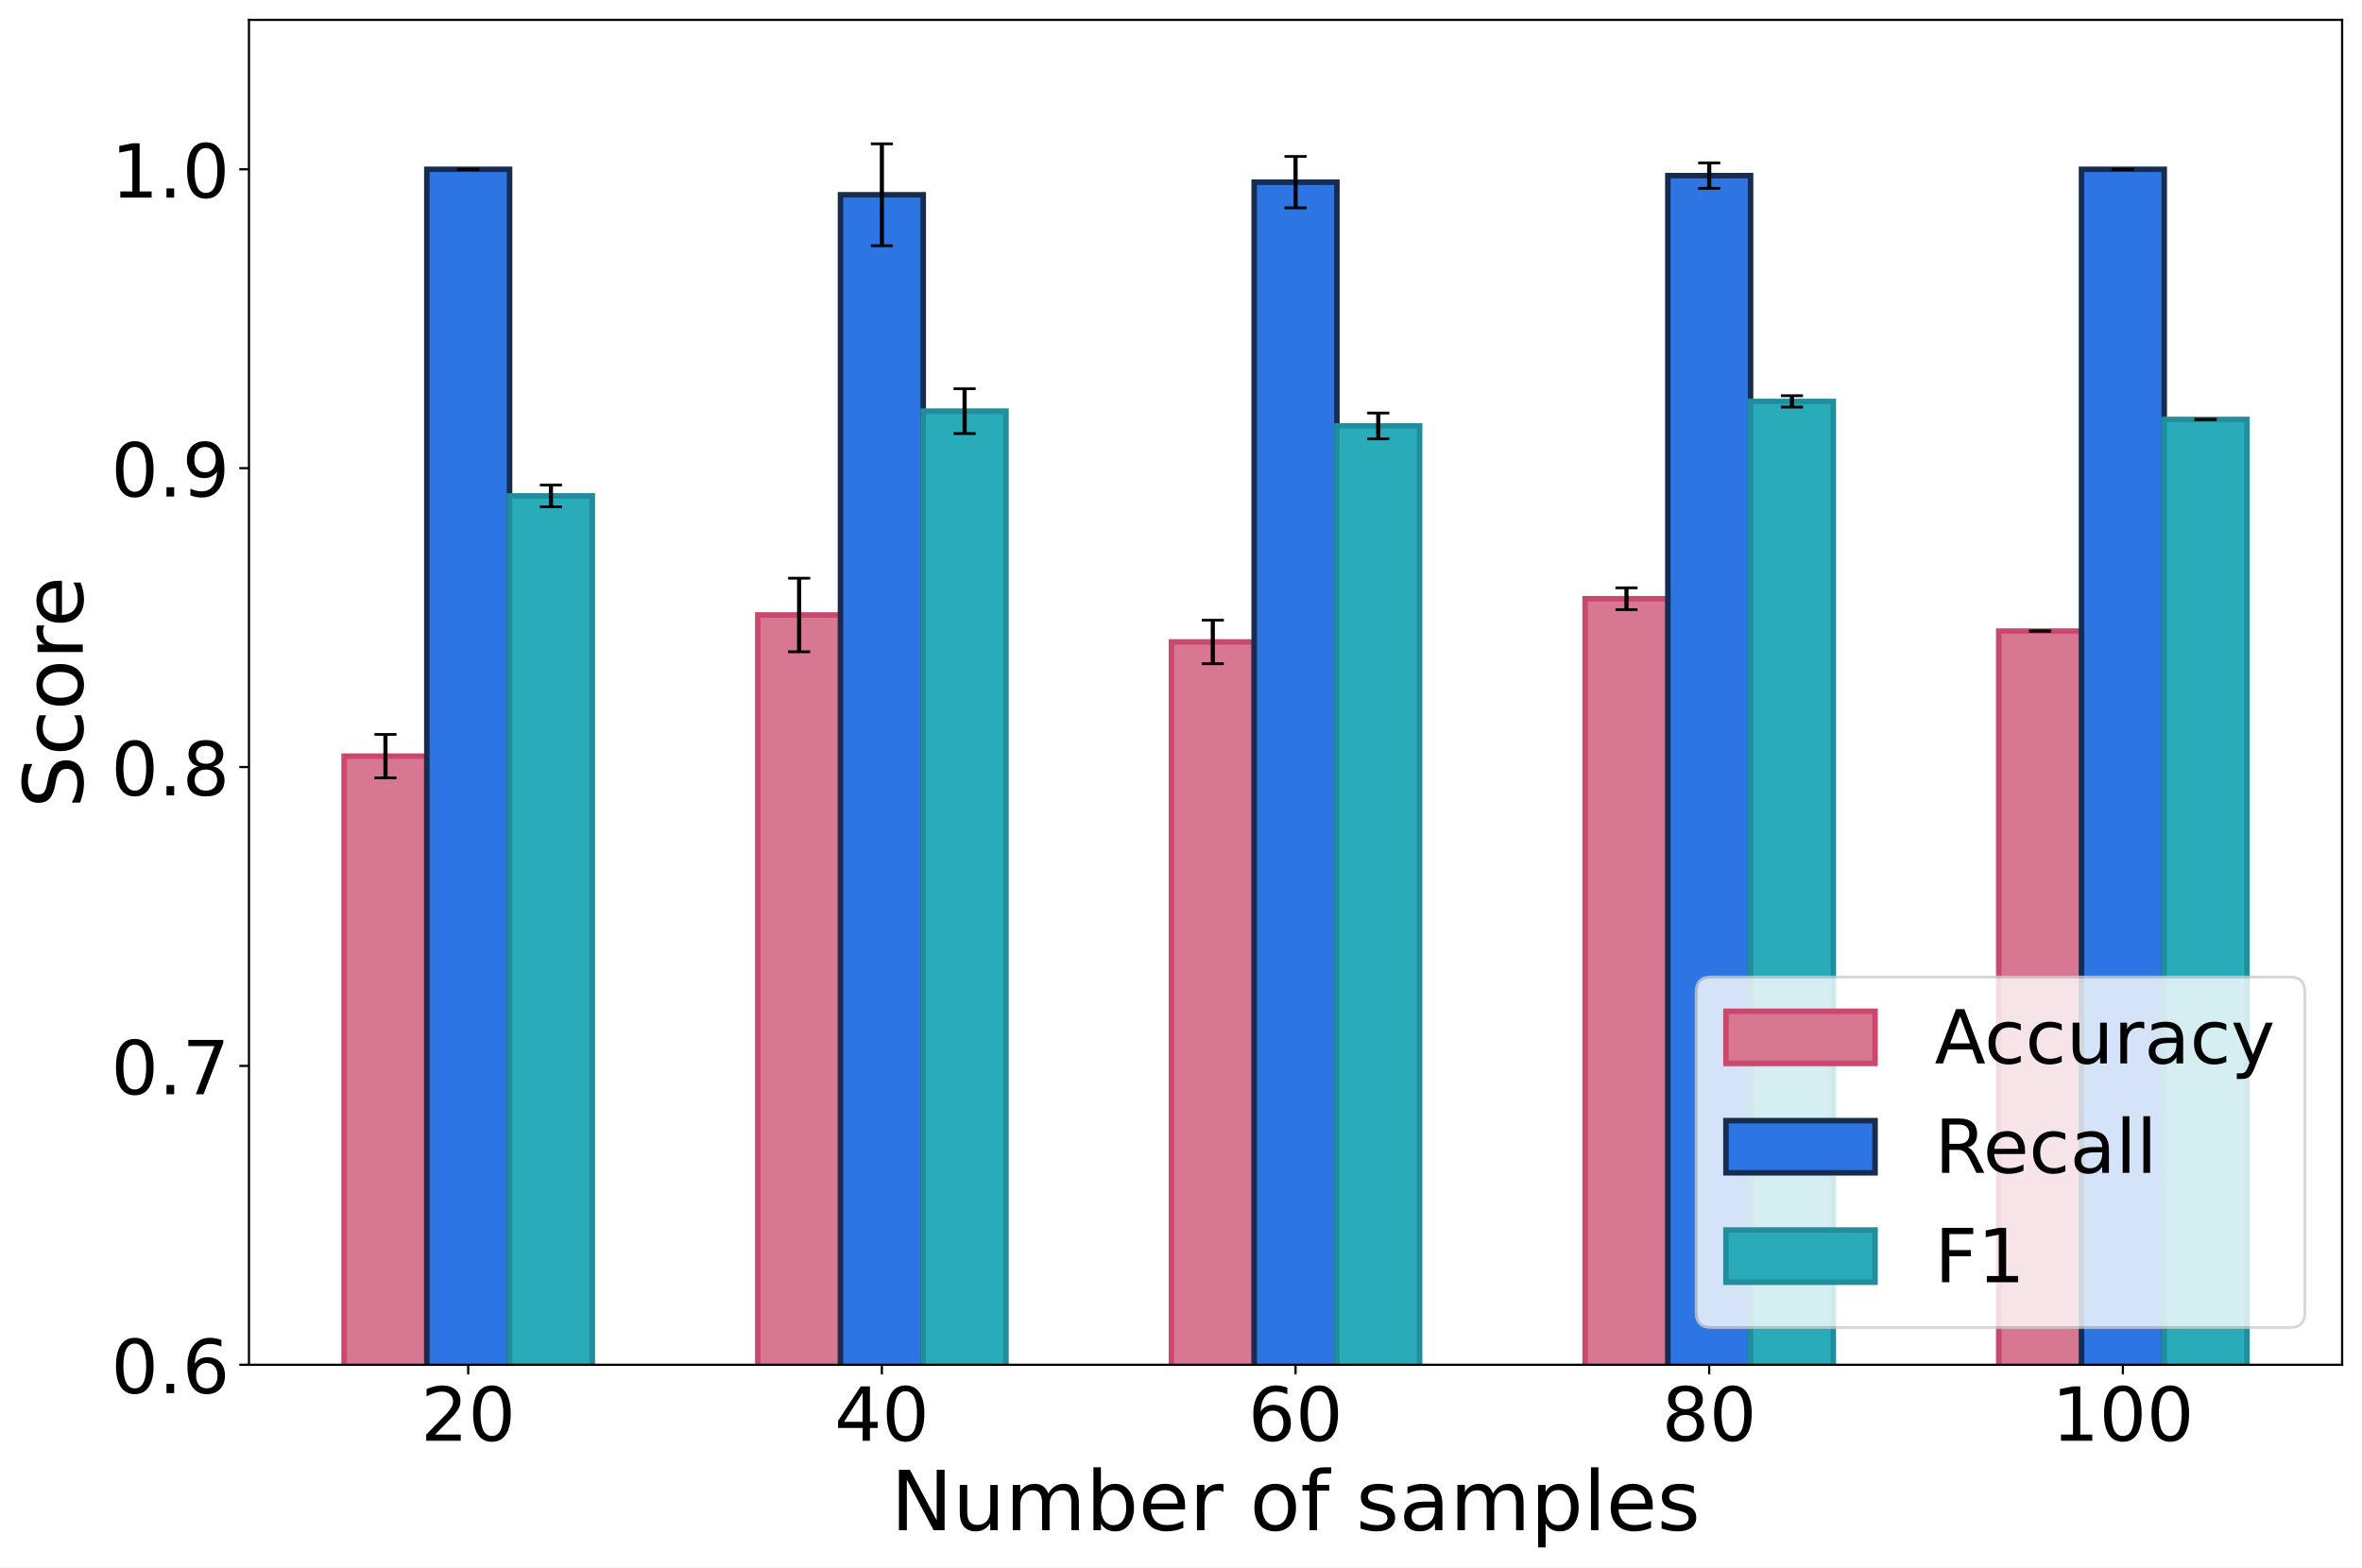
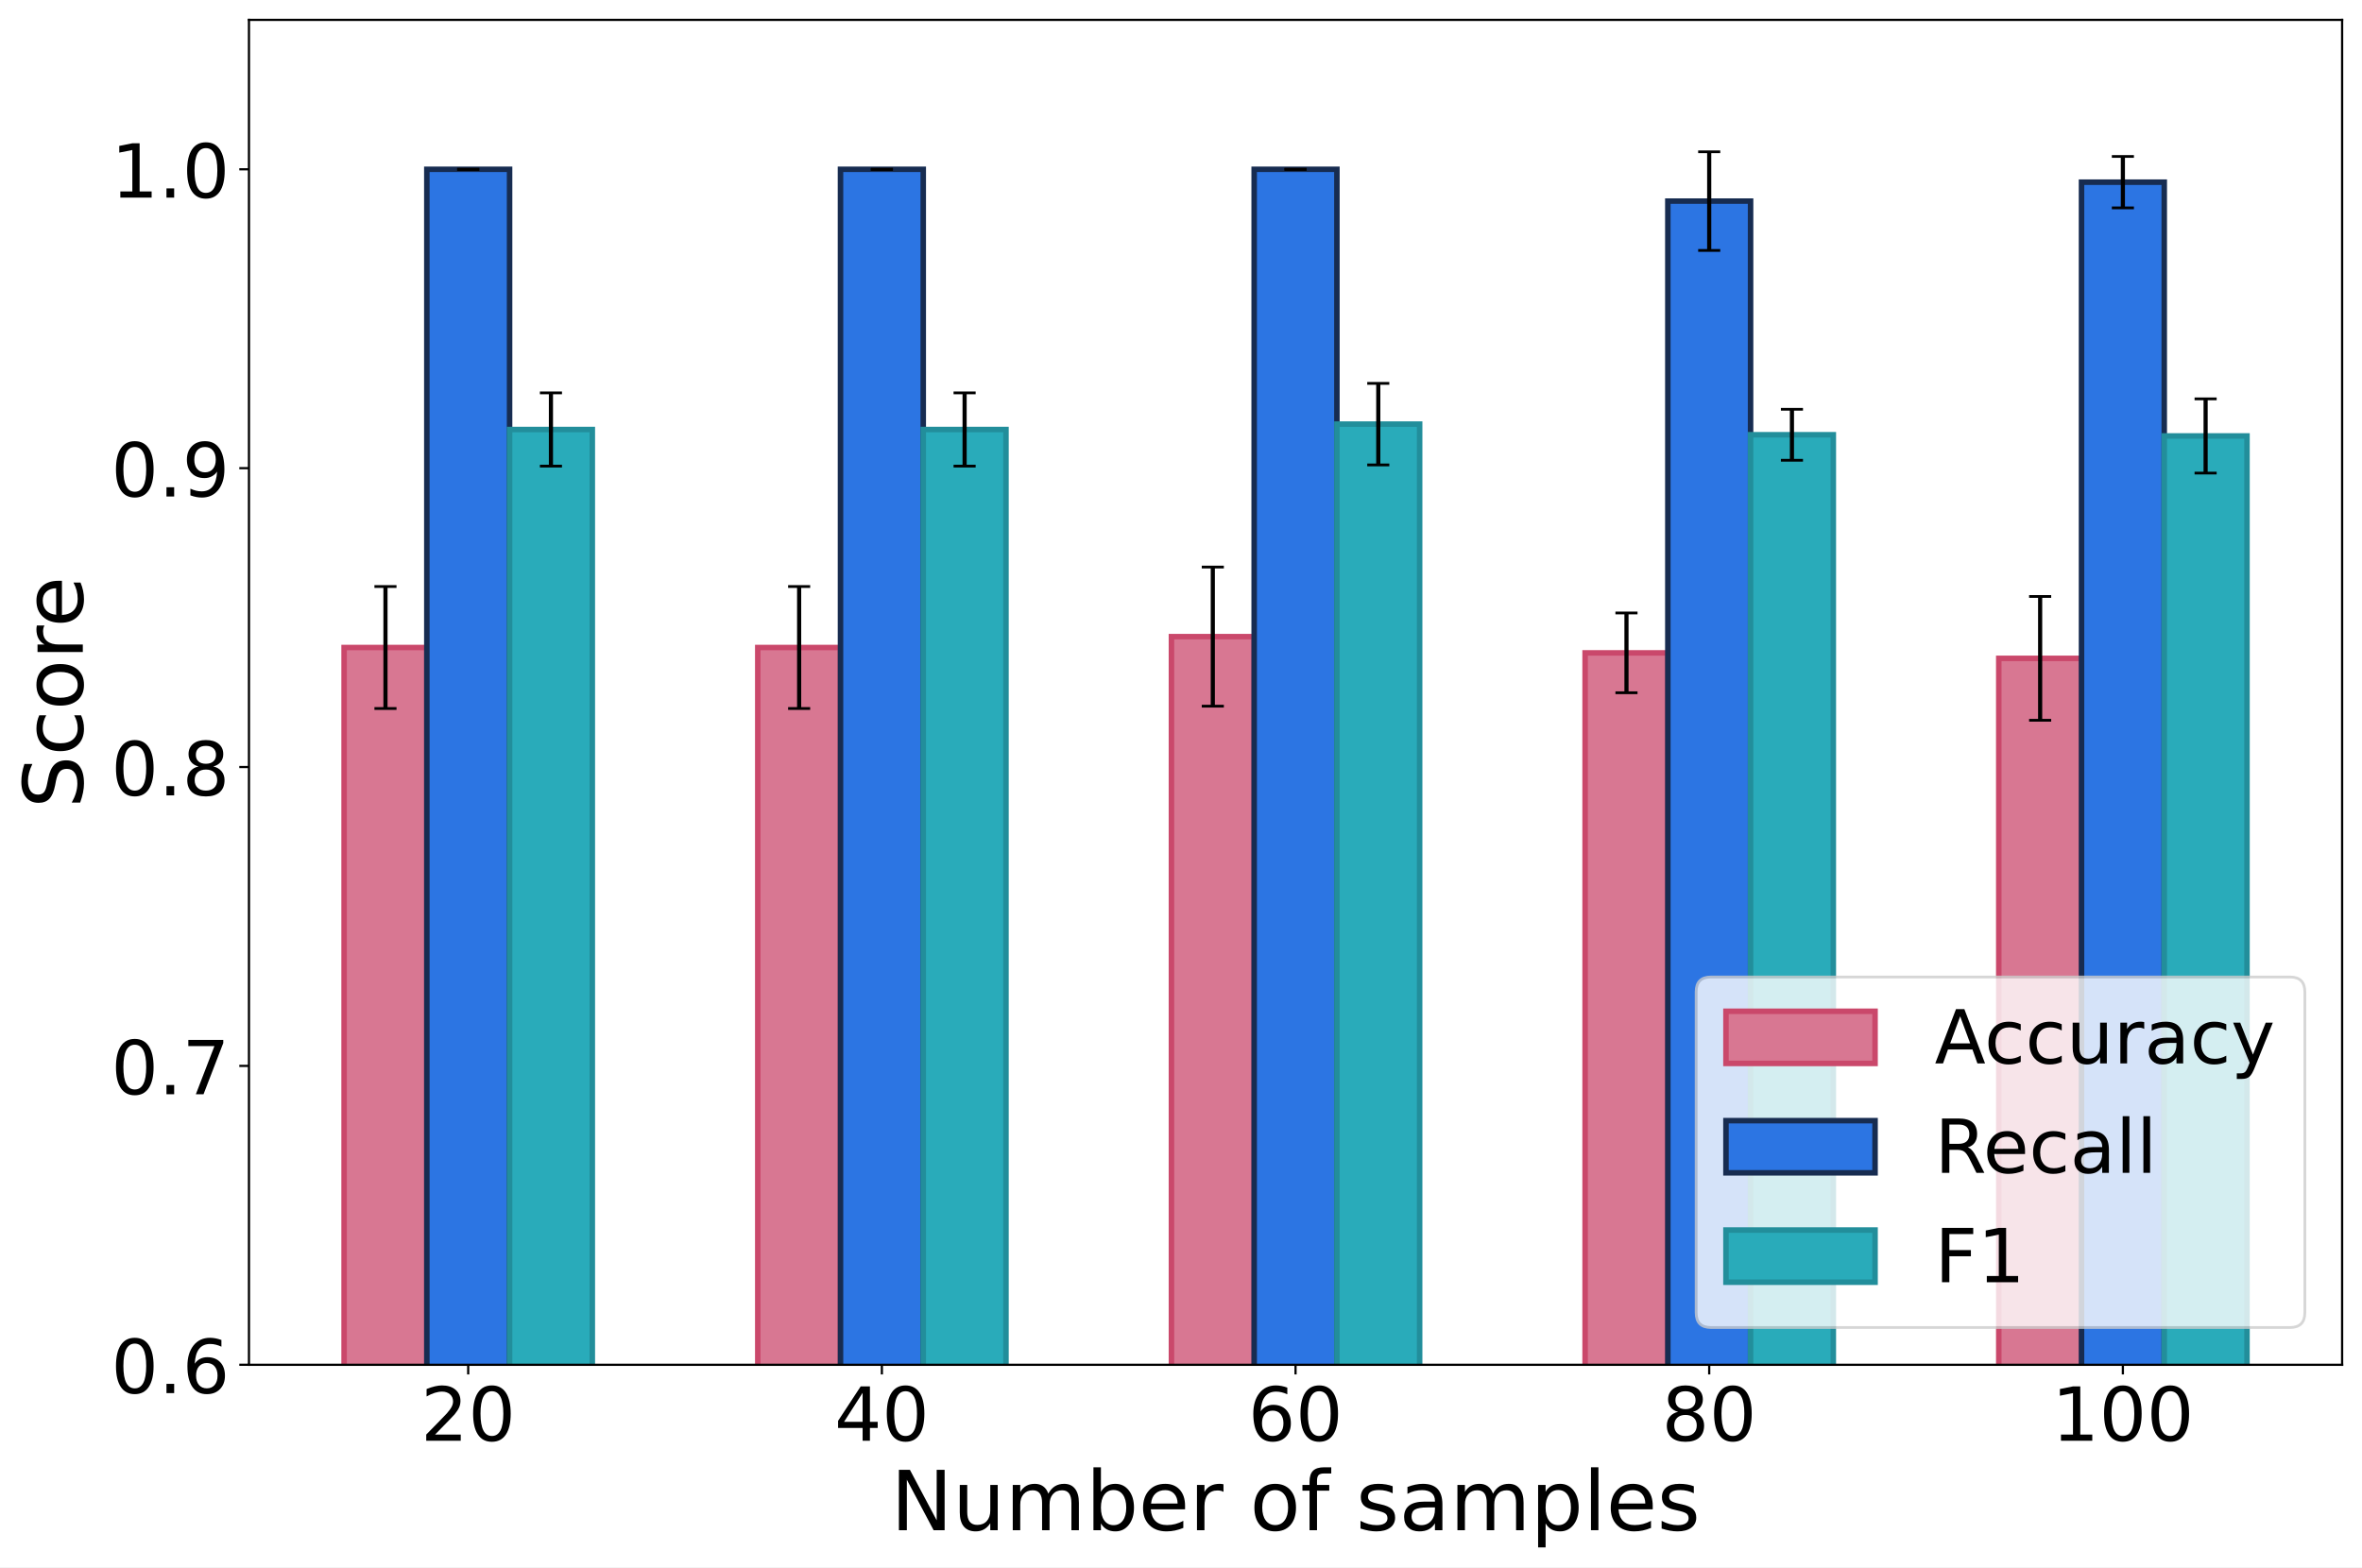
<svg xmlns="http://www.w3.org/2000/svg" xmlns:xlink="http://www.w3.org/1999/xlink" width="855.513pt" height="567.805pt" viewBox="0 0 855.513 567.805" version="1.1">
  <defs>
    <style type="text/css">*{stroke-linejoin: round; stroke-linecap: butt}</style>
  </defs>
  <g id="figure_1">
    <g id="patch_1">
      <path d="M 0 567.805  L 855.513 567.805  L 855.513 0  L 0 0  z " style="fill: #ffffff" />
    </g>
    <g id="axes_1">
      <g id="patch_2">
        <path d="M 90.173 494.44  L 848.313 494.44  L 848.313 7.2  L 90.173 7.2  z " style="fill: #ffffff" />
      </g>
      <g id="patch_3">
-         <path d="M 124.634 1144.093  L 154.6 1144.093  L 154.6 273.948  L 124.634 273.948  z " clip-path="url(#p478d8677ae)" style="fill: #d87792; stroke: #ca486b; stroke-width: 2; stroke-linejoin: miter" />
+         <path d="M 124.634 1144.093  L 154.6 1144.093  L 154.6 234.579  L 124.634 234.579  z " clip-path="url(#p383dc69004)" style="fill: #d87792; stroke: #ca486b; stroke-width: 2; stroke-linejoin: miter" />
      </g>
      <g id="patch_4">
-         <path d="M 274.464 1144.093  L 304.43 1144.093  L 304.43 222.798  L 274.464 222.798  z " clip-path="url(#p478d8677ae)" style="fill: #d87792; stroke: #ca486b; stroke-width: 2; stroke-linejoin: miter" />
+         <path d="M 274.464 1144.093  L 304.43 1144.093  L 304.43 234.579  L 274.464 234.579  z " clip-path="url(#p383dc69004)" style="fill: #d87792; stroke: #ca486b; stroke-width: 2; stroke-linejoin: miter" />
      </g>
      <g id="patch_5">
-         <path d="M 424.294 1144.093  L 454.26 1144.093  L 454.26 232.565  L 424.294 232.565  z " clip-path="url(#p478d8677ae)" style="fill: #d87792; stroke: #ca486b; stroke-width: 2; stroke-linejoin: miter" />
+         <path d="M 424.294 1144.093  L 454.26 1144.093  L 454.26 230.637  L 424.294 230.637  z " clip-path="url(#p383dc69004)" style="fill: #d87792; stroke: #ca486b; stroke-width: 2; stroke-linejoin: miter" />
      </g>
      <g id="patch_6">
-         <path d="M 574.124 1144.093  L 604.09 1144.093  L 604.09 216.908  L 574.124 216.908  z " clip-path="url(#p478d8677ae)" style="fill: #d87792; stroke: #ca486b; stroke-width: 2; stroke-linejoin: miter" />
+         <path d="M 574.124 1144.093  L 604.09 1144.093  L 604.09 236.528  L 574.124 236.528  z " clip-path="url(#p383dc69004)" style="fill: #d87792; stroke: #ca486b; stroke-width: 2; stroke-linejoin: miter" />
      </g>
      <g id="patch_7">
-         <path d="M 723.954 1144.093  L 753.92 1144.093  L 753.92 228.624  L 723.954 228.624  z " clip-path="url(#p478d8677ae)" style="fill: #d87792; stroke: #ca486b; stroke-width: 2; stroke-linejoin: miter" />
+         <path d="M 723.954 1144.093  L 753.92 1144.093  L 753.92 238.52  L 723.954 238.52  z " clip-path="url(#p383dc69004)" style="fill: #d87792; stroke: #ca486b; stroke-width: 2; stroke-linejoin: miter" />
      </g>
      <g id="patch_8">
-         <path d="M 154.6 1144.093  L 184.566 1144.093  L 184.566 61.338  L 154.6 61.338  z " clip-path="url(#p478d8677ae)" style="fill: #2c75e3; stroke: #172c51; stroke-width: 2; stroke-linejoin: miter" />
+         <path d="M 154.6 1144.093  L 184.566 1144.093  L 184.566 61.338  L 154.6 61.338  z " clip-path="url(#p383dc69004)" style="fill: #2c75e3; stroke: #172c51; stroke-width: 2; stroke-linejoin: miter" />
      </g>
      <g id="patch_9">
-         <path d="M 304.43 1144.093  L 334.396 1144.093  L 334.396 70.563  L 304.43 70.563  z " clip-path="url(#p478d8677ae)" style="fill: #2c75e3; stroke: #172c51; stroke-width: 2; stroke-linejoin: miter" />
+         <path d="M 304.43 1144.093  L 334.396 1144.093  L 334.396 61.338  L 304.43 61.338  z " clip-path="url(#p383dc69004)" style="fill: #2c75e3; stroke: #172c51; stroke-width: 2; stroke-linejoin: miter" />
      </g>
      <g id="patch_10">
-         <path d="M 454.26 1144.093  L 484.226 1144.093  L 484.226 65.994  L 454.26 65.994  z " clip-path="url(#p478d8677ae)" style="fill: #2c75e3; stroke: #172c51; stroke-width: 2; stroke-linejoin: miter" />
+         <path d="M 454.26 1144.093  L 484.226 1144.093  L 484.226 61.338  L 454.26 61.338  z " clip-path="url(#p383dc69004)" style="fill: #2c75e3; stroke: #172c51; stroke-width: 2; stroke-linejoin: miter" />
      </g>
      <g id="patch_11">
-         <path d="M 604.09 1144.093  L 634.056 1144.093  L 634.056 63.633  L 604.09 63.633  z " clip-path="url(#p478d8677ae)" style="fill: #2c75e3; stroke: #172c51; stroke-width: 2; stroke-linejoin: miter" />
+         <path d="M 604.09 1144.093  L 634.056 1144.093  L 634.056 72.858  L 604.09 72.858  z " clip-path="url(#p383dc69004)" style="fill: #2c75e3; stroke: #172c51; stroke-width: 2; stroke-linejoin: miter" />
      </g>
      <g id="patch_12">
-         <path d="M 753.92 1144.093  L 783.886 1144.093  L 783.886 61.338  L 753.92 61.338  z " clip-path="url(#p478d8677ae)" style="fill: #2c75e3; stroke: #172c51; stroke-width: 2; stroke-linejoin: miter" />
+         <path d="M 753.92 1144.093  L 783.886 1144.093  L 783.886 65.994  L 753.92 65.994  z " clip-path="url(#p383dc69004)" style="fill: #2c75e3; stroke: #172c51; stroke-width: 2; stroke-linejoin: miter" />
      </g>
      <g id="patch_13">
-         <path d="M 184.566 1144.093  L 214.532 1144.093  L 214.532 179.661  L 184.566 179.661  z " clip-path="url(#p478d8677ae)" style="fill: #29abba; stroke: #228e9b; stroke-width: 2; stroke-linejoin: miter" />
+         <path d="M 184.566 1144.093  L 214.532 1144.093  L 214.532 155.602  L 184.566 155.602  z " clip-path="url(#p383dc69004)" style="fill: #29abba; stroke: #228e9b; stroke-width: 2; stroke-linejoin: miter" />
      </g>
      <g id="patch_14">
-         <path d="M 334.396 1144.093  L 364.362 1144.093  L 364.362 148.954  L 334.396 148.954  z " clip-path="url(#p478d8677ae)" style="fill: #29abba; stroke: #228e9b; stroke-width: 2; stroke-linejoin: miter" />
+         <path d="M 334.396 1144.093  L 364.362 1144.093  L 364.362 155.602  L 334.396 155.602  z " clip-path="url(#p383dc69004)" style="fill: #29abba; stroke: #228e9b; stroke-width: 2; stroke-linejoin: miter" />
      </g>
      <g id="patch_15">
-         <path d="M 484.226 1144.093  L 514.192 1144.093  L 514.192 154.303  L 484.226 154.303  z " clip-path="url(#p478d8677ae)" style="fill: #29abba; stroke: #228e9b; stroke-width: 2; stroke-linejoin: miter" />
+         <path d="M 484.226 1144.093  L 514.192 1144.093  L 514.192 153.654  L 484.226 153.654  z " clip-path="url(#p383dc69004)" style="fill: #29abba; stroke: #228e9b; stroke-width: 2; stroke-linejoin: miter" />
      </g>
      <g id="patch_16">
-         <path d="M 634.056 1144.093  L 664.022 1144.093  L 664.022 145.425  L 634.056 145.425  z " clip-path="url(#p478d8677ae)" style="fill: #29abba; stroke: #228e9b; stroke-width: 2; stroke-linejoin: miter" />
+         <path d="M 634.056 1144.093  L 664.022 1144.093  L 664.022 157.508  L 634.056 157.508  z " clip-path="url(#p383dc69004)" style="fill: #29abba; stroke: #228e9b; stroke-width: 2; stroke-linejoin: miter" />
      </g>
      <g id="patch_17">
-         <path d="M 783.886 1144.093  L 813.852 1144.093  L 813.852 151.964  L 783.886 151.964  z " clip-path="url(#p478d8677ae)" style="fill: #29abba; stroke: #228e9b; stroke-width: 2; stroke-linejoin: miter" />
+         <path d="M 783.886 1144.093  L 813.852 1144.093  L 813.852 157.941  L 783.886 157.941  z " clip-path="url(#p383dc69004)" style="fill: #29abba; stroke: #228e9b; stroke-width: 2; stroke-linejoin: miter" />
      </g>
      <g id="matplotlib.axis_1">
        <g id="xtick_1">
          <g id="line2d_1">
            <defs>
-               <path id="m266605c6e9" d="M 0 0  L 0 3.5  " style="stroke: #000000; stroke-width: 0.8" />
-             </defs>
-             <g>
-               <use xlink:href="#m266605c6e9" x="169.583" y="494.44" style="stroke: #000000; stroke-width: 0.8" />
+               <path id="m96f61390f2" d="M 0 0  L 0 3.5  " style="stroke: #000000; stroke-width: 0.8" />
+             </defs>
+             <g>
+               <use xlink:href="#m96f61390f2" x="169.583" y="494.44" style="stroke: #000000; stroke-width: 0.8" />
            </g>
          </g>
          <g id="text_1">
            <g transform="translate(152.404 521.9558) scale(0.27 -0.27)">
              <defs>
                <path id="DejaVuSans-32" d="M 1228 531  L 3431 531  L 3431 0  L 469 0  L 469 531  Q 828 903 1448 1529  Q 2069 2156 2228 2338  Q 2531 2678 2651 2914  Q 2772 3150 2772 3378  Q 2772 3750 2511 3984  Q 2250 4219 1831 4219  Q 1534 4219 1204 4116  Q 875 4013 500 3803  L 500 4441  Q 881 4594 1212 4672  Q 1544 4750 1819 4750  Q 2544 4750 2975 4387  Q 3406 4025 3406 3419  Q 3406 3131 3298 2873  Q 3191 2616 2906 2266  Q 2828 2175 2409 1742  Q 1991 1309 1228 531  z " transform="scale(0.015625)" />
                <path id="DejaVuSans-30" d="M 2034 4250  Q 1547 4250 1301 3770  Q 1056 3291 1056 2328  Q 1056 1369 1301 889  Q 1547 409 2034 409  Q 2525 409 2770 889  Q 3016 1369 3016 2328  Q 3016 3291 2770 3770  Q 2525 4250 2034 4250  z M 2034 4750  Q 2819 4750 3233 4129  Q 3647 3509 3647 2328  Q 3647 1150 3233 529  Q 2819 -91 2034 -91  Q 1250 -91 836 529  Q 422 1150 422 2328  Q 422 3509 836 4129  Q 1250 4750 2034 4750  z " transform="scale(0.015625)" />
              </defs>
              <use xlink:href="#DejaVuSans-32" />
              <use xlink:href="#DejaVuSans-30" transform="translate(63.62305 0)" />
            </g>
          </g>
        </g>
        <g id="xtick_2">
          <g id="line2d_2">
            <g>
-               <use xlink:href="#m266605c6e9" x="319.413" y="494.44" style="stroke: #000000; stroke-width: 0.8" />
+               <use xlink:href="#m96f61390f2" x="319.413" y="494.44" style="stroke: #000000; stroke-width: 0.8" />
            </g>
          </g>
          <g id="text_2">
            <g transform="translate(302.234 521.9558) scale(0.27 -0.27)">
              <defs>
                <path id="DejaVuSans-34" d="M 2419 4116  L 825 1625  L 2419 1625  L 2419 4116  z M 2253 4666  L 3047 4666  L 3047 1625  L 3713 1625  L 3713 1100  L 3047 1100  L 3047 0  L 2419 0  L 2419 1100  L 313 1100  L 313 1709  L 2253 4666  z " transform="scale(0.015625)" />
              </defs>
              <use xlink:href="#DejaVuSans-34" />
              <use xlink:href="#DejaVuSans-30" transform="translate(63.62305 0)" />
            </g>
          </g>
        </g>
        <g id="xtick_3">
          <g id="line2d_3">
            <g>
-               <use xlink:href="#m266605c6e9" x="469.243" y="494.44" style="stroke: #000000; stroke-width: 0.8" />
+               <use xlink:href="#m96f61390f2" x="469.243" y="494.44" style="stroke: #000000; stroke-width: 0.8" />
            </g>
          </g>
          <g id="text_3">
            <g transform="translate(452.0641 521.9558) scale(0.27 -0.27)">
              <defs>
                <path id="DejaVuSans-36" d="M 2113 2584  Q 1688 2584 1439 2293  Q 1191 2003 1191 1497  Q 1191 994 1439 701  Q 1688 409 2113 409  Q 2538 409 2786 701  Q 3034 994 3034 1497  Q 3034 2003 2786 2293  Q 2538 2584 2113 2584  z M 3366 4563  L 3366 3988  Q 3128 4100 2886 4159  Q 2644 4219 2406 4219  Q 1781 4219 1451 3797  Q 1122 3375 1075 2522  Q 1259 2794 1537 2939  Q 1816 3084 2150 3084  Q 2853 3084 3261 2657  Q 3669 2231 3669 1497  Q 3669 778 3244 343  Q 2819 -91 2113 -91  Q 1303 -91 875 529  Q 447 1150 447 2328  Q 447 3434 972 4092  Q 1497 4750 2381 4750  Q 2619 4750 2861 4703  Q 3103 4656 3366 4563  z " transform="scale(0.015625)" />
              </defs>
              <use xlink:href="#DejaVuSans-36" />
              <use xlink:href="#DejaVuSans-30" transform="translate(63.62305 0)" />
            </g>
          </g>
        </g>
        <g id="xtick_4">
          <g id="line2d_4">
            <g>
-               <use xlink:href="#m266605c6e9" x="619.073" y="494.44" style="stroke: #000000; stroke-width: 0.8" />
+               <use xlink:href="#m96f61390f2" x="619.073" y="494.44" style="stroke: #000000; stroke-width: 0.8" />
            </g>
          </g>
          <g id="text_4">
            <g transform="translate(601.8941 521.9558) scale(0.27 -0.27)">
              <defs>
                <path id="DejaVuSans-38" d="M 2034 2216  Q 1584 2216 1326 1975  Q 1069 1734 1069 1313  Q 1069 891 1326 650  Q 1584 409 2034 409  Q 2484 409 2743 651  Q 3003 894 3003 1313  Q 3003 1734 2745 1975  Q 2488 2216 2034 2216  z M 1403 2484  Q 997 2584 770 2862  Q 544 3141 544 3541  Q 544 4100 942 4425  Q 1341 4750 2034 4750  Q 2731 4750 3128 4425  Q 3525 4100 3525 3541  Q 3525 3141 3298 2862  Q 3072 2584 2669 2484  Q 3125 2378 3379 2068  Q 3634 1759 3634 1313  Q 3634 634 3220 271  Q 2806 -91 2034 -91  Q 1263 -91 848 271  Q 434 634 434 1313  Q 434 1759 690 2068  Q 947 2378 1403 2484  z M 1172 3481  Q 1172 3119 1398 2916  Q 1625 2713 2034 2713  Q 2441 2713 2670 2916  Q 2900 3119 2900 3481  Q 2900 3844 2670 4047  Q 2441 4250 2034 4250  Q 1625 4250 1398 4047  Q 1172 3844 1172 3481  z " transform="scale(0.015625)" />
              </defs>
              <use xlink:href="#DejaVuSans-38" />
              <use xlink:href="#DejaVuSans-30" transform="translate(63.62305 0)" />
            </g>
          </g>
        </g>
        <g id="xtick_5">
          <g id="line2d_5">
            <g>
-               <use xlink:href="#m266605c6e9" x="768.903" y="494.44" style="stroke: #000000; stroke-width: 0.8" />
+               <use xlink:href="#m96f61390f2" x="768.903" y="494.44" style="stroke: #000000; stroke-width: 0.8" />
            </g>
          </g>
          <g id="text_5">
            <g transform="translate(743.1348 521.9558) scale(0.27 -0.27)">
              <defs>
                <path id="DejaVuSans-31" d="M 794 531  L 1825 531  L 1825 4091  L 703 3866  L 703 4441  L 1819 4666  L 2450 4666  L 2450 531  L 3481 531  L 3481 0  L 794 0  L 794 531  z " transform="scale(0.015625)" />
              </defs>
              <use xlink:href="#DejaVuSans-31" />
              <use xlink:href="#DejaVuSans-30" transform="translate(63.62305 0)" />
              <use xlink:href="#DejaVuSans-30" transform="translate(127.2461 0)" />
            </g>
          </g>
        </g>
        <g id="text_6">
          <g transform="translate(322.6413 554.3663) scale(0.3 -0.3)">
            <defs>
              <path id="DejaVuSans-4e" d="M 628 4666  L 1478 4666  L 3547 763  L 3547 4666  L 4159 4666  L 4159 0  L 3309 0  L 1241 3903  L 1241 0  L 628 0  L 628 4666  z " transform="scale(0.015625)" />
              <path id="DejaVuSans-75" d="M 544 1381  L 544 3500  L 1119 3500  L 1119 1403  Q 1119 906 1312 657  Q 1506 409 1894 409  Q 2359 409 2629 706  Q 2900 1003 2900 1516  L 2900 3500  L 3475 3500  L 3475 0  L 2900 0  L 2900 538  Q 2691 219 2414 64  Q 2138 -91 1772 -91  Q 1169 -91 856 284  Q 544 659 544 1381  z M 1991 3584  L 1991 3584  z " transform="scale(0.015625)" />
              <path id="DejaVuSans-6d" d="M 3328 2828  Q 3544 3216 3844 3400  Q 4144 3584 4550 3584  Q 5097 3584 5394 3201  Q 5691 2819 5691 2113  L 5691 0  L 5113 0  L 5113 2094  Q 5113 2597 4934 2840  Q 4756 3084 4391 3084  Q 3944 3084 3684 2787  Q 3425 2491 3425 1978  L 3425 0  L 2847 0  L 2847 2094  Q 2847 2600 2669 2842  Q 2491 3084 2119 3084  Q 1678 3084 1418 2786  Q 1159 2488 1159 1978  L 1159 0  L 581 0  L 581 3500  L 1159 3500  L 1159 2956  Q 1356 3278 1631 3431  Q 1906 3584 2284 3584  Q 2666 3584 2933 3390  Q 3200 3197 3328 2828  z " transform="scale(0.015625)" />
              <path id="DejaVuSans-62" d="M 3116 1747  Q 3116 2381 2855 2742  Q 2594 3103 2138 3103  Q 1681 3103 1420 2742  Q 1159 2381 1159 1747  Q 1159 1113 1420 752  Q 1681 391 2138 391  Q 2594 391 2855 752  Q 3116 1113 3116 1747  z M 1159 2969  Q 1341 3281 1617 3432  Q 1894 3584 2278 3584  Q 2916 3584 3314 3078  Q 3713 2572 3713 1747  Q 3713 922 3314 415  Q 2916 -91 2278 -91  Q 1894 -91 1617 61  Q 1341 213 1159 525  L 1159 0  L 581 0  L 581 4863  L 1159 4863  L 1159 2969  z " transform="scale(0.015625)" />
              <path id="DejaVuSans-65" d="M 3597 1894  L 3597 1613  L 953 1613  Q 991 1019 1311 708  Q 1631 397 2203 397  Q 2534 397 2845 478  Q 3156 559 3463 722  L 3463 178  Q 3153 47 2828 -22  Q 2503 -91 2169 -91  Q 1331 -91 842 396  Q 353 884 353 1716  Q 353 2575 817 3079  Q 1281 3584 2069 3584  Q 2775 3584 3186 3129  Q 3597 2675 3597 1894  z M 3022 2063  Q 3016 2534 2758 2815  Q 2500 3097 2075 3097  Q 1594 3097 1305 2825  Q 1016 2553 972 2059  L 3022 2063  z " transform="scale(0.015625)" />
              <path id="DejaVuSans-72" d="M 2631 2963  Q 2534 3019 2420 3045  Q 2306 3072 2169 3072  Q 1681 3072 1420 2755  Q 1159 2438 1159 1844  L 1159 0  L 581 0  L 581 3500  L 1159 3500  L 1159 2956  Q 1341 3275 1631 3429  Q 1922 3584 2338 3584  Q 2397 3584 2469 3576  Q 2541 3569 2628 3553  L 2631 2963  z " transform="scale(0.015625)" />
              <path id="DejaVuSans-20" transform="scale(0.015625)" />
              <path id="DejaVuSans-6f" d="M 1959 3097  Q 1497 3097 1228 2736  Q 959 2375 959 1747  Q 959 1119 1226 758  Q 1494 397 1959 397  Q 2419 397 2687 759  Q 2956 1122 2956 1747  Q 2956 2369 2687 2733  Q 2419 3097 1959 3097  z M 1959 3584  Q 2709 3584 3137 3096  Q 3566 2609 3566 1747  Q 3566 888 3137 398  Q 2709 -91 1959 -91  Q 1206 -91 779 398  Q 353 888 353 1747  Q 353 2609 779 3096  Q 1206 3584 1959 3584  z " transform="scale(0.015625)" />
              <path id="DejaVuSans-66" d="M 2375 4863  L 2375 4384  L 1825 4384  Q 1516 4384 1395 4259  Q 1275 4134 1275 3809  L 1275 3500  L 2222 3500  L 2222 3053  L 1275 3053  L 1275 0  L 697 0  L 697 3053  L 147 3053  L 147 3500  L 697 3500  L 697 3744  Q 697 4328 969 4595  Q 1241 4863 1831 4863  L 2375 4863  z " transform="scale(0.015625)" />
              <path id="DejaVuSans-73" d="M 2834 3397  L 2834 2853  Q 2591 2978 2328 3040  Q 2066 3103 1784 3103  Q 1356 3103 1142 2972  Q 928 2841 928 2578  Q 928 2378 1081 2264  Q 1234 2150 1697 2047  L 1894 2003  Q 2506 1872 2764 1633  Q 3022 1394 3022 966  Q 3022 478 2636 193  Q 2250 -91 1575 -91  Q 1294 -91 989 -36  Q 684 19 347 128  L 347 722  Q 666 556 975 473  Q 1284 391 1588 391  Q 1994 391 2212 530  Q 2431 669 2431 922  Q 2431 1156 2273 1281  Q 2116 1406 1581 1522  L 1381 1569  Q 847 1681 609 1914  Q 372 2147 372 2553  Q 372 3047 722 3315  Q 1072 3584 1716 3584  Q 2034 3584 2315 3537  Q 2597 3491 2834 3397  z " transform="scale(0.015625)" />
              <path id="DejaVuSans-61" d="M 2194 1759  Q 1497 1759 1228 1600  Q 959 1441 959 1056  Q 959 750 1161 570  Q 1363 391 1709 391  Q 2188 391 2477 730  Q 2766 1069 2766 1631  L 2766 1759  L 2194 1759  z M 3341 1997  L 3341 0  L 2766 0  L 2766 531  Q 2569 213 2275 61  Q 1981 -91 1556 -91  Q 1019 -91 701 211  Q 384 513 384 1019  Q 384 1609 779 1909  Q 1175 2209 1959 2209  L 2766 2209  L 2766 2266  Q 2766 2663 2505 2880  Q 2244 3097 1772 3097  Q 1472 3097 1187 3025  Q 903 2953 641 2809  L 641 3341  Q 956 3463 1253 3523  Q 1550 3584 1831 3584  Q 2591 3584 2966 3190  Q 3341 2797 3341 1997  z " transform="scale(0.015625)" />
              <path id="DejaVuSans-70" d="M 1159 525  L 1159 -1331  L 581 -1331  L 581 3500  L 1159 3500  L 1159 2969  Q 1341 3281 1617 3432  Q 1894 3584 2278 3584  Q 2916 3584 3314 3078  Q 3713 2572 3713 1747  Q 3713 922 3314 415  Q 2916 -91 2278 -91  Q 1894 -91 1617 61  Q 1341 213 1159 525  z M 3116 1747  Q 3116 2381 2855 2742  Q 2594 3103 2138 3103  Q 1681 3103 1420 2742  Q 1159 2381 1159 1747  Q 1159 1113 1420 752  Q 1681 391 2138 391  Q 2594 391 2855 752  Q 3116 1113 3116 1747  z " transform="scale(0.015625)" />
              <path id="DejaVuSans-6c" d="M 603 4863  L 1178 4863  L 1178 0  L 603 0  L 603 4863  z " transform="scale(0.015625)" />
            </defs>
            <use xlink:href="#DejaVuSans-4e" />
            <use xlink:href="#DejaVuSans-75" transform="translate(74.80469 0)" />
            <use xlink:href="#DejaVuSans-6d" transform="translate(138.1836 0)" />
            <use xlink:href="#DejaVuSans-62" transform="translate(235.5957 0)" />
            <use xlink:href="#DejaVuSans-65" transform="translate(299.0723 0)" />
            <use xlink:href="#DejaVuSans-72" transform="translate(360.5957 0)" />
            <use xlink:href="#DejaVuSans-20" transform="translate(401.709 0)" />
            <use xlink:href="#DejaVuSans-6f" transform="translate(433.4961 0)" />
            <use xlink:href="#DejaVuSans-66" transform="translate(494.6777 0)" />
            <use xlink:href="#DejaVuSans-20" transform="translate(529.8828 0)" />
            <use xlink:href="#DejaVuSans-73" transform="translate(561.6699 0)" />
            <use xlink:href="#DejaVuSans-61" transform="translate(613.7695 0)" />
            <use xlink:href="#DejaVuSans-6d" transform="translate(675.0488 0)" />
            <use xlink:href="#DejaVuSans-70" transform="translate(772.4609 0)" />
            <use xlink:href="#DejaVuSans-6c" transform="translate(835.9375 0)" />
            <use xlink:href="#DejaVuSans-65" transform="translate(863.7207 0)" />
            <use xlink:href="#DejaVuSans-73" transform="translate(925.2441 0)" />
          </g>
        </g>
      </g>
      <g id="matplotlib.axis_2">
        <g id="ytick_1">
          <g id="line2d_6">
            <defs>
-               <path id="m8a69671aa7" d="M 0 0  L -3.5 0  " style="stroke: #000000; stroke-width: 0.8" />
-             </defs>
-             <g>
-               <use xlink:href="#m8a69671aa7" x="90.173" y="494.44" style="stroke: #000000; stroke-width: 0.8" />
+               <path id="mdb5649d755" d="M 0 0  L -3.5 0  " style="stroke: #000000; stroke-width: 0.8" />
+             </defs>
+             <g>
+               <use xlink:href="#mdb5649d755" x="90.173" y="494.44" style="stroke: #000000; stroke-width: 0.8" />
            </g>
          </g>
          <g id="text_7">
            <g transform="translate(40.23438 504.6979) scale(0.27 -0.27)">
              <defs>
                <path id="DejaVuSans-2e" d="M 684 794  L 1344 794  L 1344 0  L 684 0  L 684 794  z " transform="scale(0.015625)" />
              </defs>
              <use xlink:href="#DejaVuSans-30" />
              <use xlink:href="#DejaVuSans-2e" transform="translate(63.62305 0)" />
              <use xlink:href="#DejaVuSans-36" transform="translate(95.41016 0)" />
            </g>
          </g>
        </g>
        <g id="ytick_2">
          <g id="line2d_7">
            <g>
-               <use xlink:href="#m8a69671aa7" x="90.173" y="386.164" style="stroke: #000000; stroke-width: 0.8" />
+               <use xlink:href="#mdb5649d755" x="90.173" y="386.164" style="stroke: #000000; stroke-width: 0.8" />
            </g>
          </g>
          <g id="text_8">
            <g transform="translate(40.23438 396.4223) scale(0.27 -0.27)">
              <defs>
                <path id="DejaVuSans-37" d="M 525 4666  L 3525 4666  L 3525 4397  L 1831 0  L 1172 0  L 2766 4134  L 525 4134  L 525 4666  z " transform="scale(0.015625)" />
              </defs>
              <use xlink:href="#DejaVuSans-30" />
              <use xlink:href="#DejaVuSans-2e" transform="translate(63.62305 0)" />
              <use xlink:href="#DejaVuSans-37" transform="translate(95.41016 0)" />
            </g>
          </g>
        </g>
        <g id="ytick_3">
          <g id="line2d_8">
            <g>
-               <use xlink:href="#m8a69671aa7" x="90.173" y="277.889" style="stroke: #000000; stroke-width: 0.8" />
+               <use xlink:href="#mdb5649d755" x="90.173" y="277.889" style="stroke: #000000; stroke-width: 0.8" />
            </g>
          </g>
          <g id="text_9">
            <g transform="translate(40.23438 288.1468) scale(0.27 -0.27)">
              <use xlink:href="#DejaVuSans-30" />
              <use xlink:href="#DejaVuSans-2e" transform="translate(63.62305 0)" />
              <use xlink:href="#DejaVuSans-38" transform="translate(95.41016 0)" />
            </g>
          </g>
        </g>
        <g id="ytick_4">
          <g id="line2d_9">
            <g>
-               <use xlink:href="#m8a69671aa7" x="90.173" y="169.613" style="stroke: #000000; stroke-width: 0.8" />
+               <use xlink:href="#mdb5649d755" x="90.173" y="169.613" style="stroke: #000000; stroke-width: 0.8" />
            </g>
          </g>
          <g id="text_10">
            <g transform="translate(40.23438 179.8712) scale(0.27 -0.27)">
              <defs>
                <path id="DejaVuSans-39" d="M 703 97  L 703 672  Q 941 559 1184 500  Q 1428 441 1663 441  Q 2288 441 2617 861  Q 2947 1281 2994 2138  Q 2813 1869 2534 1725  Q 2256 1581 1919 1581  Q 1219 1581 811 2004  Q 403 2428 403 3163  Q 403 3881 828 4315  Q 1253 4750 1959 4750  Q 2769 4750 3195 4129  Q 3622 3509 3622 2328  Q 3622 1225 3098 567  Q 2575 -91 1691 -91  Q 1453 -91 1209 -44  Q 966 3 703 97  z M 1959 2075  Q 2384 2075 2632 2365  Q 2881 2656 2881 3163  Q 2881 3666 2632 3958  Q 2384 4250 1959 4250  Q 1534 4250 1286 3958  Q 1038 3666 1038 3163  Q 1038 2656 1286 2365  Q 1534 2075 1959 2075  z " transform="scale(0.015625)" />
              </defs>
              <use xlink:href="#DejaVuSans-30" />
              <use xlink:href="#DejaVuSans-2e" transform="translate(63.62305 0)" />
              <use xlink:href="#DejaVuSans-39" transform="translate(95.41016 0)" />
            </g>
          </g>
        </g>
        <g id="ytick_5">
          <g id="line2d_10">
            <g>
-               <use xlink:href="#m8a69671aa7" x="90.173" y="61.338" style="stroke: #000000; stroke-width: 0.8" />
+               <use xlink:href="#mdb5649d755" x="90.173" y="61.338" style="stroke: #000000; stroke-width: 0.8" />
            </g>
          </g>
          <g id="text_11">
            <g transform="translate(40.23438 71.59567) scale(0.27 -0.27)">
              <use xlink:href="#DejaVuSans-31" />
              <use xlink:href="#DejaVuSans-2e" transform="translate(63.62305 0)" />
              <use xlink:href="#DejaVuSans-30" transform="translate(95.41016 0)" />
            </g>
          </g>
        </g>
        <g id="text_12">
          <g transform="translate(29.99531 292.827) rotate(-90) scale(0.3 -0.3)">
            <defs>
              <path id="DejaVuSans-53" d="M 3425 4513  L 3425 3897  Q 3066 4069 2747 4153  Q 2428 4238 2131 4238  Q 1616 4238 1336 4038  Q 1056 3838 1056 3469  Q 1056 3159 1242 3001  Q 1428 2844 1947 2747  L 2328 2669  Q 3034 2534 3370 2195  Q 3706 1856 3706 1288  Q 3706 609 3251 259  Q 2797 -91 1919 -91  Q 1588 -91 1214 -16  Q 841 59 441 206  L 441 856  Q 825 641 1194 531  Q 1563 422 1919 422  Q 2459 422 2753 634  Q 3047 847 3047 1241  Q 3047 1584 2836 1778  Q 2625 1972 2144 2069  L 1759 2144  Q 1053 2284 737 2584  Q 422 2884 422 3419  Q 422 4038 858 4394  Q 1294 4750 2059 4750  Q 2388 4750 2728 4690  Q 3069 4631 3425 4513  z " transform="scale(0.015625)" />
              <path id="DejaVuSans-63" d="M 3122 3366  L 3122 2828  Q 2878 2963 2633 3030  Q 2388 3097 2138 3097  Q 1578 3097 1268 2742  Q 959 2388 959 1747  Q 959 1106 1268 751  Q 1578 397 2138 397  Q 2388 397 2633 464  Q 2878 531 3122 666  L 3122 134  Q 2881 22 2623 -34  Q 2366 -91 2075 -91  Q 1284 -91 818 406  Q 353 903 353 1747  Q 353 2603 823 3093  Q 1294 3584 2113 3584  Q 2378 3584 2631 3529  Q 2884 3475 3122 3366  z " transform="scale(0.015625)" />
            </defs>
            <use xlink:href="#DejaVuSans-53" />
            <use xlink:href="#DejaVuSans-63" transform="translate(63.47656 0)" />
            <use xlink:href="#DejaVuSans-6f" transform="translate(118.457 0)" />
            <use xlink:href="#DejaVuSans-72" transform="translate(179.6387 0)" />
            <use xlink:href="#DejaVuSans-65" transform="translate(218.502 0)" />
          </g>
        </g>
      </g>
      <g id="LineCollection_1">
-         <path d="M 139.617 281.83  L 139.617 266.065  " clip-path="url(#p478d8677ae)" style="fill: none; stroke: #000000; stroke-width: 1.5" />
-         <path d="M 289.447 236.122  L 289.447 209.474  " clip-path="url(#p478d8677ae)" style="fill: none; stroke: #000000; stroke-width: 1.5" />
-         <path d="M 439.277 240.447  L 439.277 224.682  " clip-path="url(#p478d8677ae)" style="fill: none; stroke: #000000; stroke-width: 1.5" />
-         <path d="M 589.107 220.849  L 589.107 212.967  " clip-path="url(#p478d8677ae)" style="fill: none; stroke: #000000; stroke-width: 1.5" />
-         <path d="M 738.937 228.624  L 738.937 228.624  " clip-path="url(#p478d8677ae)" style="fill: none; stroke: #000000; stroke-width: 1.5" />
+         <path d="M 139.617 256.668  L 139.617 212.489  " clip-path="url(#p383dc69004)" style="fill: none; stroke: #000000; stroke-width: 1.5" />
+         <path d="M 289.447 256.668  L 289.447 212.489  " clip-path="url(#p383dc69004)" style="fill: none; stroke: #000000; stroke-width: 1.5" />
+         <path d="M 439.277 255.836  L 439.277 205.438  " clip-path="url(#p383dc69004)" style="fill: none; stroke: #000000; stroke-width: 1.5" />
+         <path d="M 589.107 250.982  L 589.107 222.073  " clip-path="url(#p383dc69004)" style="fill: none; stroke: #000000; stroke-width: 1.5" />
+         <path d="M 738.937 260.95  L 738.937 216.089  " clip-path="url(#p383dc69004)" style="fill: none; stroke: #000000; stroke-width: 1.5" />
      </g>
      <g id="line2d_11">
        <defs>
-           <path id="m368d4ebfd7" d="M 4 0  L -4 -0  " style="stroke: #000000" />
+           <path id="mfe24ddf9ce" d="M 4 0  L -4 -0  " style="stroke: #000000" />
        </defs>
-         <g clip-path="url(#p478d8677ae)">
-           <use xlink:href="#m368d4ebfd7" x="139.617" y="281.83" style="fill: #1f77b4; stroke: #000000" />
-           <use xlink:href="#m368d4ebfd7" x="289.447" y="236.122" style="fill: #1f77b4; stroke: #000000" />
-           <use xlink:href="#m368d4ebfd7" x="439.277" y="240.447" style="fill: #1f77b4; stroke: #000000" />
-           <use xlink:href="#m368d4ebfd7" x="589.107" y="220.849" style="fill: #1f77b4; stroke: #000000" />
-           <use xlink:href="#m368d4ebfd7" x="738.937" y="228.624" style="fill: #1f77b4; stroke: #000000" />
+         <g clip-path="url(#p383dc69004)">
+           <use xlink:href="#mfe24ddf9ce" x="139.617" y="256.668" style="fill: #1f77b4; stroke: #000000" />
+           <use xlink:href="#mfe24ddf9ce" x="289.447" y="256.668" style="fill: #1f77b4; stroke: #000000" />
+           <use xlink:href="#mfe24ddf9ce" x="439.277" y="255.836" style="fill: #1f77b4; stroke: #000000" />
+           <use xlink:href="#mfe24ddf9ce" x="589.107" y="250.982" style="fill: #1f77b4; stroke: #000000" />
+           <use xlink:href="#mfe24ddf9ce" x="738.937" y="260.95" style="fill: #1f77b4; stroke: #000000" />
        </g>
      </g>
      <g id="line2d_12">
-         <g clip-path="url(#p478d8677ae)">
-           <use xlink:href="#m368d4ebfd7" x="139.617" y="266.065" style="fill: #1f77b4; stroke: #000000" />
-           <use xlink:href="#m368d4ebfd7" x="289.447" y="209.474" style="fill: #1f77b4; stroke: #000000" />
-           <use xlink:href="#m368d4ebfd7" x="439.277" y="224.682" style="fill: #1f77b4; stroke: #000000" />
-           <use xlink:href="#m368d4ebfd7" x="589.107" y="212.967" style="fill: #1f77b4; stroke: #000000" />
-           <use xlink:href="#m368d4ebfd7" x="738.937" y="228.624" style="fill: #1f77b4; stroke: #000000" />
+         <g clip-path="url(#p383dc69004)">
+           <use xlink:href="#mfe24ddf9ce" x="139.617" y="212.489" style="fill: #1f77b4; stroke: #000000" />
+           <use xlink:href="#mfe24ddf9ce" x="289.447" y="212.489" style="fill: #1f77b4; stroke: #000000" />
+           <use xlink:href="#mfe24ddf9ce" x="439.277" y="205.438" style="fill: #1f77b4; stroke: #000000" />
+           <use xlink:href="#mfe24ddf9ce" x="589.107" y="222.073" style="fill: #1f77b4; stroke: #000000" />
+           <use xlink:href="#mfe24ddf9ce" x="738.937" y="216.089" style="fill: #1f77b4; stroke: #000000" />
        </g>
      </g>
      <g id="LineCollection_2">
-         <path d="M 169.583 61.338  L 169.583 61.338  " clip-path="url(#p478d8677ae)" style="fill: none; stroke: #000000; stroke-width: 1.5" />
-         <path d="M 319.413 89.013  L 319.413 52.113  " clip-path="url(#p478d8677ae)" style="fill: none; stroke: #000000; stroke-width: 1.5" />
-         <path d="M 469.243 75.305  L 469.243 56.682  " clip-path="url(#p478d8677ae)" style="fill: none; stroke: #000000; stroke-width: 1.5" />
-         <path d="M 619.073 68.224  L 619.073 59.042  " clip-path="url(#p478d8677ae)" style="fill: none; stroke: #000000; stroke-width: 1.5" />
-         <path d="M 768.903 61.338  L 768.903 61.338  " clip-path="url(#p478d8677ae)" style="fill: none; stroke: #000000; stroke-width: 1.5" />
+         <path d="M 169.583 61.338  L 169.583 61.338  " clip-path="url(#p383dc69004)" style="fill: none; stroke: #000000; stroke-width: 1.5" />
+         <path d="M 319.413 61.338  L 319.413 61.338  " clip-path="url(#p383dc69004)" style="fill: none; stroke: #000000; stroke-width: 1.5" />
+         <path d="M 469.243 61.338  L 469.243 61.338  " clip-path="url(#p383dc69004)" style="fill: none; stroke: #000000; stroke-width: 1.5" />
+         <path d="M 619.073 90.723  L 619.073 54.994  " clip-path="url(#p383dc69004)" style="fill: none; stroke: #000000; stroke-width: 1.5" />
+         <path d="M 768.903 75.305  L 768.903 56.682  " clip-path="url(#p383dc69004)" style="fill: none; stroke: #000000; stroke-width: 1.5" />
      </g>
      <g id="line2d_13">
-         <g clip-path="url(#p478d8677ae)">
-           <use xlink:href="#m368d4ebfd7" x="169.583" y="61.338" style="fill: #1f77b4; stroke: #000000" />
-           <use xlink:href="#m368d4ebfd7" x="319.413" y="89.013" style="fill: #1f77b4; stroke: #000000" />
-           <use xlink:href="#m368d4ebfd7" x="469.243" y="75.305" style="fill: #1f77b4; stroke: #000000" />
-           <use xlink:href="#m368d4ebfd7" x="619.073" y="68.224" style="fill: #1f77b4; stroke: #000000" />
-           <use xlink:href="#m368d4ebfd7" x="768.903" y="61.338" style="fill: #1f77b4; stroke: #000000" />
+         <g clip-path="url(#p383dc69004)">
+           <use xlink:href="#mfe24ddf9ce" x="169.583" y="61.338" style="fill: #1f77b4; stroke: #000000" />
+           <use xlink:href="#mfe24ddf9ce" x="319.413" y="61.338" style="fill: #1f77b4; stroke: #000000" />
+           <use xlink:href="#mfe24ddf9ce" x="469.243" y="61.338" style="fill: #1f77b4; stroke: #000000" />
+           <use xlink:href="#mfe24ddf9ce" x="619.073" y="90.723" style="fill: #1f77b4; stroke: #000000" />
+           <use xlink:href="#mfe24ddf9ce" x="768.903" y="75.305" style="fill: #1f77b4; stroke: #000000" />
        </g>
      </g>
      <g id="line2d_14">
-         <g clip-path="url(#p478d8677ae)">
-           <use xlink:href="#m368d4ebfd7" x="169.583" y="61.338" style="fill: #1f77b4; stroke: #000000" />
-           <use xlink:href="#m368d4ebfd7" x="319.413" y="52.113" style="fill: #1f77b4; stroke: #000000" />
-           <use xlink:href="#m368d4ebfd7" x="469.243" y="56.682" style="fill: #1f77b4; stroke: #000000" />
-           <use xlink:href="#m368d4ebfd7" x="619.073" y="59.042" style="fill: #1f77b4; stroke: #000000" />
-           <use xlink:href="#m368d4ebfd7" x="768.903" y="61.338" style="fill: #1f77b4; stroke: #000000" />
+         <g clip-path="url(#p383dc69004)">
+           <use xlink:href="#mfe24ddf9ce" x="169.583" y="61.338" style="fill: #1f77b4; stroke: #000000" />
+           <use xlink:href="#mfe24ddf9ce" x="319.413" y="61.338" style="fill: #1f77b4; stroke: #000000" />
+           <use xlink:href="#mfe24ddf9ce" x="469.243" y="61.338" style="fill: #1f77b4; stroke: #000000" />
+           <use xlink:href="#mfe24ddf9ce" x="619.073" y="54.994" style="fill: #1f77b4; stroke: #000000" />
+           <use xlink:href="#mfe24ddf9ce" x="768.903" y="56.682" style="fill: #1f77b4; stroke: #000000" />
        </g>
      </g>
      <g id="LineCollection_3">
-         <path d="M 199.549 183.603  L 199.549 175.72  " clip-path="url(#p478d8677ae)" style="fill: none; stroke: #000000; stroke-width: 1.5" />
-         <path d="M 349.379 157.07  L 349.379 140.839  " clip-path="url(#p478d8677ae)" style="fill: none; stroke: #000000; stroke-width: 1.5" />
-         <path d="M 499.209 158.981  L 499.209 149.626  " clip-path="url(#p478d8677ae)" style="fill: none; stroke: #000000; stroke-width: 1.5" />
-         <path d="M 649.039 147.488  L 649.039 143.362  " clip-path="url(#p478d8677ae)" style="fill: none; stroke: #000000; stroke-width: 1.5" />
-         <path d="M 798.869 151.964  L 798.869 151.964  " clip-path="url(#p478d8677ae)" style="fill: none; stroke: #000000; stroke-width: 1.5" />
+         <path d="M 199.549 168.868  L 199.549 142.337  " clip-path="url(#p383dc69004)" style="fill: none; stroke: #000000; stroke-width: 1.5" />
+         <path d="M 349.379 168.868  L 349.379 142.337  " clip-path="url(#p383dc69004)" style="fill: none; stroke: #000000; stroke-width: 1.5" />
+         <path d="M 499.209 168.426  L 499.209 138.881  " clip-path="url(#p383dc69004)" style="fill: none; stroke: #000000; stroke-width: 1.5" />
+         <path d="M 649.039 166.738  L 649.039 148.279  " clip-path="url(#p383dc69004)" style="fill: none; stroke: #000000; stroke-width: 1.5" />
+         <path d="M 798.869 171.389  L 798.869 144.494  " clip-path="url(#p383dc69004)" style="fill: none; stroke: #000000; stroke-width: 1.5" />
      </g>
      <g id="line2d_15">
-         <g clip-path="url(#p478d8677ae)">
-           <use xlink:href="#m368d4ebfd7" x="199.549" y="183.603" style="fill: #1f77b4; stroke: #000000" />
-           <use xlink:href="#m368d4ebfd7" x="349.379" y="157.07" style="fill: #1f77b4; stroke: #000000" />
-           <use xlink:href="#m368d4ebfd7" x="499.209" y="158.981" style="fill: #1f77b4; stroke: #000000" />
-           <use xlink:href="#m368d4ebfd7" x="649.039" y="147.488" style="fill: #1f77b4; stroke: #000000" />
-           <use xlink:href="#m368d4ebfd7" x="798.869" y="151.964" style="fill: #1f77b4; stroke: #000000" />
+         <g clip-path="url(#p383dc69004)">
+           <use xlink:href="#mfe24ddf9ce" x="199.549" y="168.868" style="fill: #1f77b4; stroke: #000000" />
+           <use xlink:href="#mfe24ddf9ce" x="349.379" y="168.868" style="fill: #1f77b4; stroke: #000000" />
+           <use xlink:href="#mfe24ddf9ce" x="499.209" y="168.426" style="fill: #1f77b4; stroke: #000000" />
+           <use xlink:href="#mfe24ddf9ce" x="649.039" y="166.738" style="fill: #1f77b4; stroke: #000000" />
+           <use xlink:href="#mfe24ddf9ce" x="798.869" y="171.389" style="fill: #1f77b4; stroke: #000000" />
        </g>
      </g>
      <g id="line2d_16">
-         <g clip-path="url(#p478d8677ae)">
-           <use xlink:href="#m368d4ebfd7" x="199.549" y="175.72" style="fill: #1f77b4; stroke: #000000" />
-           <use xlink:href="#m368d4ebfd7" x="349.379" y="140.839" style="fill: #1f77b4; stroke: #000000" />
-           <use xlink:href="#m368d4ebfd7" x="499.209" y="149.626" style="fill: #1f77b4; stroke: #000000" />
-           <use xlink:href="#m368d4ebfd7" x="649.039" y="143.362" style="fill: #1f77b4; stroke: #000000" />
-           <use xlink:href="#m368d4ebfd7" x="798.869" y="151.964" style="fill: #1f77b4; stroke: #000000" />
+         <g clip-path="url(#p383dc69004)">
+           <use xlink:href="#mfe24ddf9ce" x="199.549" y="142.337" style="fill: #1f77b4; stroke: #000000" />
+           <use xlink:href="#mfe24ddf9ce" x="349.379" y="142.337" style="fill: #1f77b4; stroke: #000000" />
+           <use xlink:href="#mfe24ddf9ce" x="499.209" y="138.881" style="fill: #1f77b4; stroke: #000000" />
+           <use xlink:href="#mfe24ddf9ce" x="649.039" y="148.279" style="fill: #1f77b4; stroke: #000000" />
+           <use xlink:href="#mfe24ddf9ce" x="798.869" y="144.494" style="fill: #1f77b4; stroke: #000000" />
        </g>
      </g>
      <g id="patch_18">
        <path d="M 90.173 494.44  L 90.173 7.2  " style="fill: none; stroke: #000000; stroke-width: 0.8; stroke-linejoin: miter; stroke-linecap: square" />
      </g>
      <g id="patch_19">
        <path d="M 848.313 494.44  L 848.313 7.2  " style="fill: none; stroke: #000000; stroke-width: 0.8; stroke-linejoin: miter; stroke-linecap: square" />
      </g>
      <g id="patch_20">
        <path d="M 90.173 494.44  L 848.313 494.44  " style="fill: none; stroke: #000000; stroke-width: 0.8; stroke-linejoin: miter; stroke-linecap: square" />
      </g>
      <g id="patch_21">
        <path d="M 90.173 7.2  L 848.313 7.2  " style="fill: none; stroke: #000000; stroke-width: 0.8; stroke-linejoin: miter; stroke-linecap: square" />
      </g>
      <g id="legend_1">
        <g id="patch_22">
          <path d="M 619.741 480.94  L 829.413 480.94  Q 834.813 480.94 834.813 475.54  L 834.813 359.347  Q 834.813 353.947 829.413 353.947  L 619.741 353.947  Q 614.341 353.947 614.341 359.347  L 614.341 475.54  Q 614.341 480.94 619.741 480.94  z " style="fill: #ffffff; opacity: 0.8; stroke: #cccccc; stroke-linejoin: miter" />
        </g>
        <g id="patch_23">
          <path d="M 625.141 385.263  L 679.141 385.263  L 679.141 366.363  L 625.141 366.363  z " style="fill: #d87792; stroke: #ca486b; stroke-width: 2; stroke-linejoin: miter" />
        </g>
        <g id="text_13">
          <g transform="translate(700.7409 385.263) scale(0.27 -0.27)">
            <defs>
              <path id="DejaVuSans-41" d="M 2188 4044  L 1331 1722  L 3047 1722  L 2188 4044  z M 1831 4666  L 2547 4666  L 4325 0  L 3669 0  L 3244 1197  L 1141 1197  L 716 0  L 50 0  L 1831 4666  z " transform="scale(0.015625)" />
              <path id="DejaVuSans-79" d="M 2059 -325  Q 1816 -950 1584 -1140  Q 1353 -1331 966 -1331  L 506 -1331  L 506 -850  L 844 -850  Q 1081 -850 1212 -737  Q 1344 -625 1503 -206  L 1606 56  L 191 3500  L 800 3500  L 1894 763  L 2988 3500  L 3597 3500  L 2059 -325  z " transform="scale(0.015625)" />
            </defs>
            <use xlink:href="#DejaVuSans-41" />
            <use xlink:href="#DejaVuSans-63" transform="translate(66.6582 0)" />
            <use xlink:href="#DejaVuSans-63" transform="translate(121.6387 0)" />
            <use xlink:href="#DejaVuSans-75" transform="translate(176.6191 0)" />
            <use xlink:href="#DejaVuSans-72" transform="translate(239.998 0)" />
            <use xlink:href="#DejaVuSans-61" transform="translate(281.1113 0)" />
            <use xlink:href="#DejaVuSans-63" transform="translate(342.3906 0)" />
            <use xlink:href="#DejaVuSans-79" transform="translate(397.3711 0)" />
          </g>
        </g>
        <g id="patch_24">
          <path d="M 625.141 424.894  L 679.141 424.894  L 679.141 405.994  L 625.141 405.994  z " style="fill: #2c75e3; stroke: #172c51; stroke-width: 2; stroke-linejoin: miter" />
        </g>
        <g id="text_14">
          <g transform="translate(700.7409 424.8939) scale(0.27 -0.27)">
            <defs>
              <path id="DejaVuSans-52" d="M 2841 2188  Q 3044 2119 3236 1894  Q 3428 1669 3622 1275  L 4263 0  L 3584 0  L 2988 1197  Q 2756 1666 2539 1819  Q 2322 1972 1947 1972  L 1259 1972  L 1259 0  L 628 0  L 628 4666  L 2053 4666  Q 2853 4666 3247 4331  Q 3641 3997 3641 3322  Q 3641 2881 3436 2590  Q 3231 2300 2841 2188  z M 1259 4147  L 1259 2491  L 2053 2491  Q 2509 2491 2742 2702  Q 2975 2913 2975 3322  Q 2975 3731 2742 3939  Q 2509 4147 2053 4147  L 1259 4147  z " transform="scale(0.015625)" />
            </defs>
            <use xlink:href="#DejaVuSans-52" />
            <use xlink:href="#DejaVuSans-65" transform="translate(64.98242 0)" />
            <use xlink:href="#DejaVuSans-63" transform="translate(126.5059 0)" />
            <use xlink:href="#DejaVuSans-61" transform="translate(181.4863 0)" />
            <use xlink:href="#DejaVuSans-6c" transform="translate(242.7656 0)" />
            <use xlink:href="#DejaVuSans-6c" transform="translate(270.5488 0)" />
          </g>
        </g>
        <g id="patch_25">
          <path d="M 625.141 464.525  L 679.141 464.525  L 679.141 445.625  L 625.141 445.625  z " style="fill: #29abba; stroke: #228e9b; stroke-width: 2; stroke-linejoin: miter" />
        </g>
        <g id="text_15">
          <g transform="translate(700.7409 464.5248) scale(0.27 -0.27)">
            <defs>
              <path id="DejaVuSans-46" d="M 628 4666  L 3309 4666  L 3309 4134  L 1259 4134  L 1259 2759  L 3109 2759  L 3109 2228  L 1259 2228  L 1259 0  L 628 0  L 628 4666  z " transform="scale(0.015625)" />
            </defs>
            <use xlink:href="#DejaVuSans-46" />
            <use xlink:href="#DejaVuSans-31" transform="translate(57.51953 0)" />
          </g>
        </g>
      </g>
    </g>
  </g>
  <defs>
-     <clipPath id="p478d8677ae">
+     <clipPath id="p383dc69004">
      <rect x="90.173" y="7.2" width="758.14" height="487.24" />
    </clipPath>
  </defs>
</svg>
